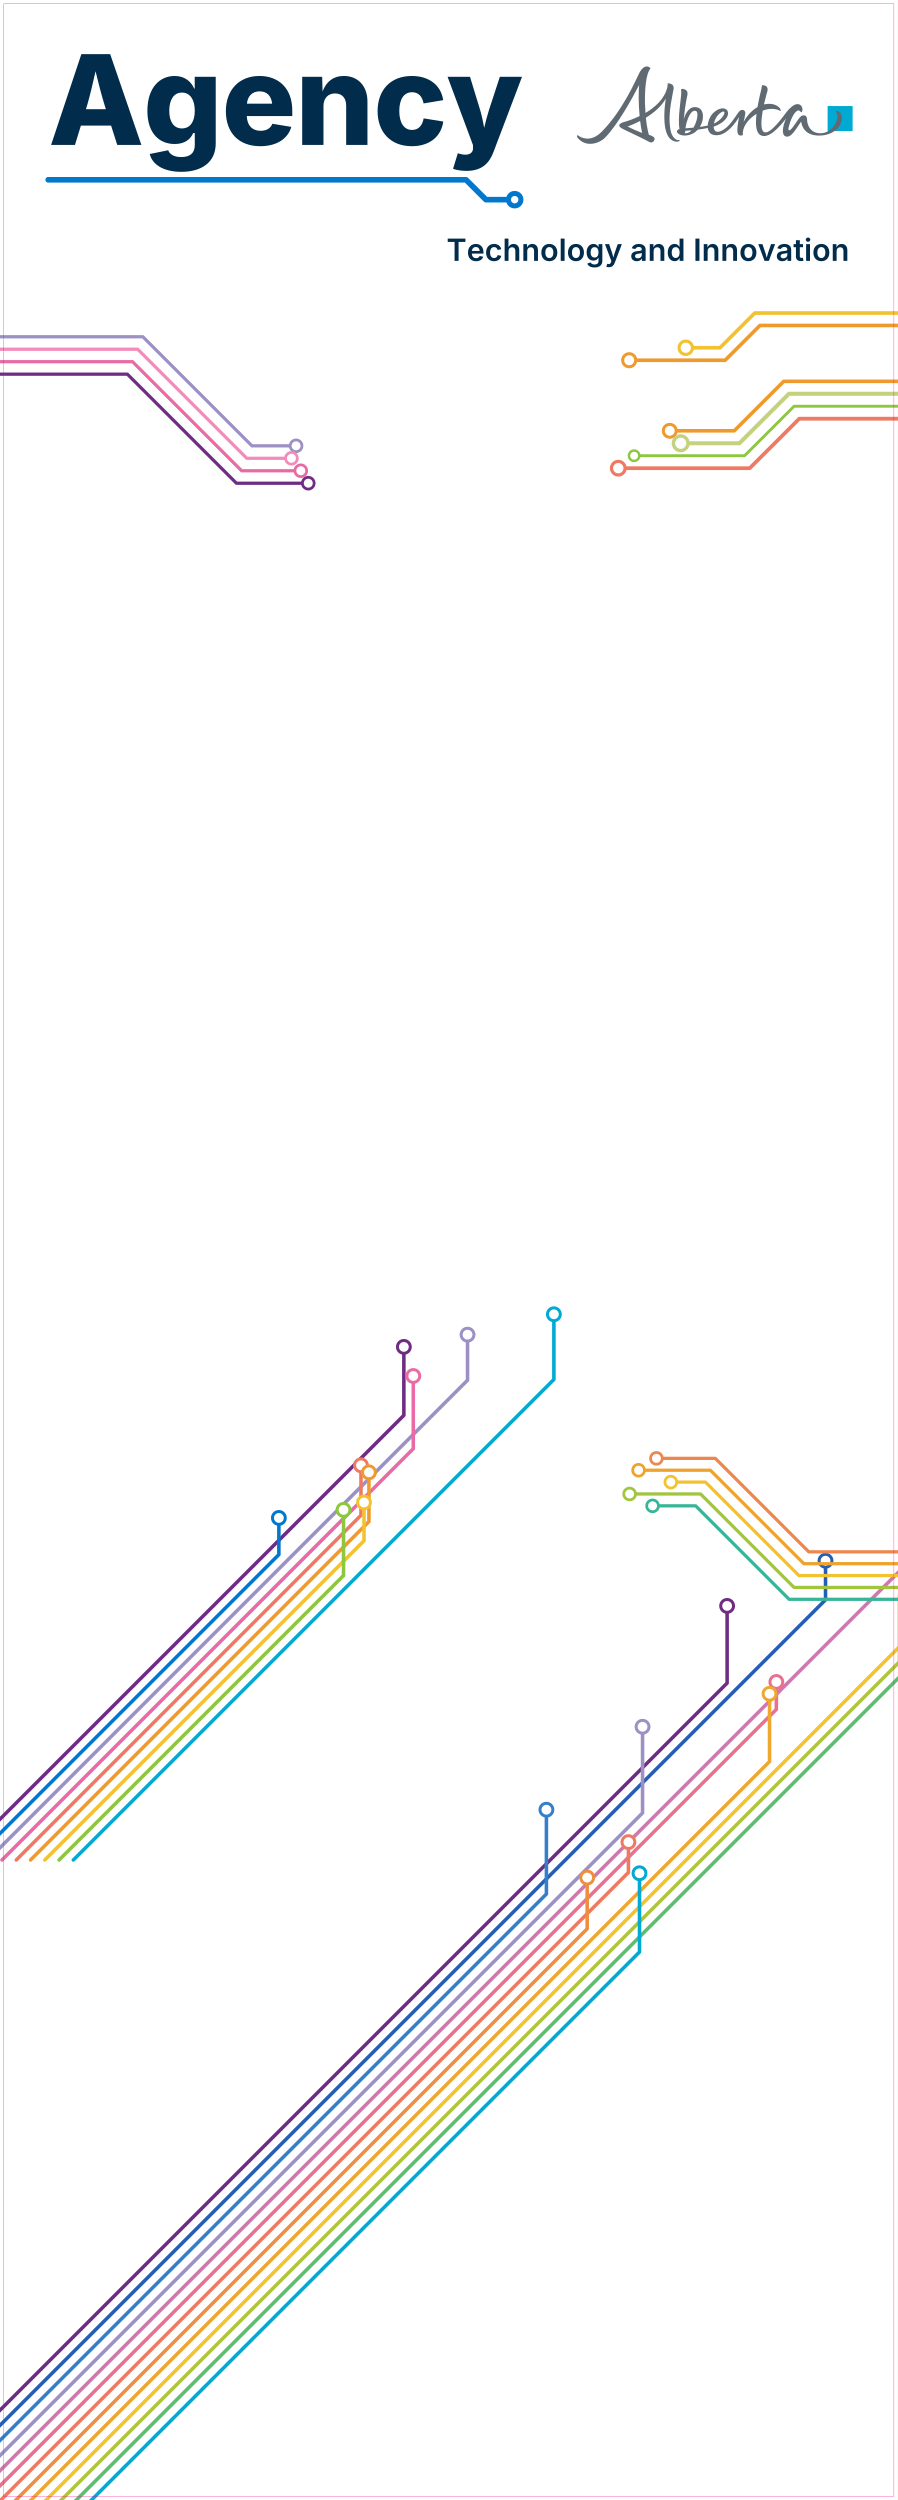
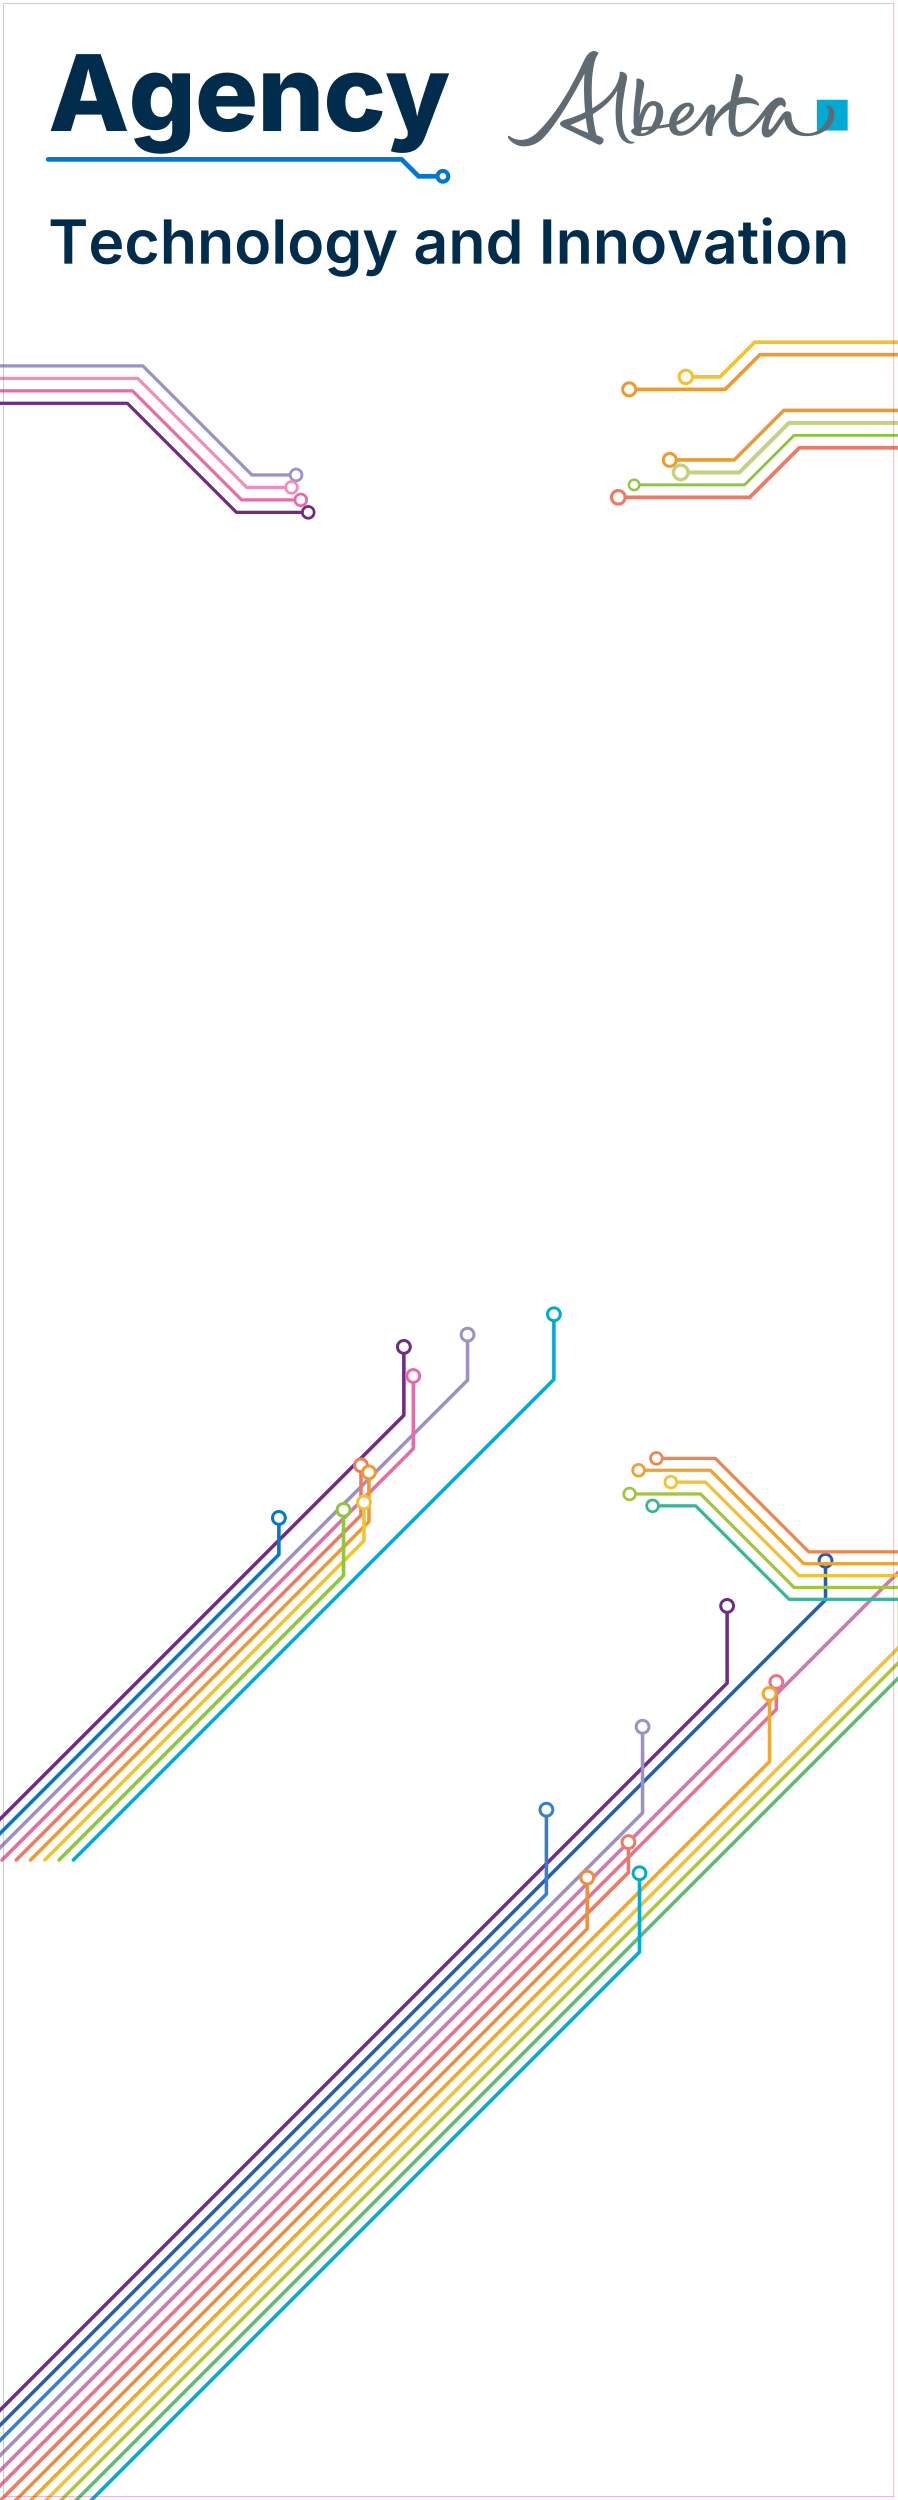
<svg xmlns="http://www.w3.org/2000/svg" width="30.25in" height="84.25in" viewBox="-0.125 -0.125 30.25 84.25">
  <g id="Ground">
    <rect x="-0.125" y="-0.125" width="30.25" height="84.25" fill="#FFFFFF" />
  </g>
  <g id="Art">
    <path d="M-4.026 85 L24.379 56.595 L24.379 53.994" stroke="#6f2c83" stroke-width="0.12" stroke-linecap="round" stroke-linejoin="round" fill="none" />
    <circle cx="24.379" cy="53.994" r="0.216" fill="#FFFFFF" stroke="#6f2c83" stroke-width="0.102" />
    <path d="M-3.517 85 L27.695 53.788 L27.695 52.472" stroke="#265eb4" stroke-width="0.12" stroke-linecap="round" stroke-linejoin="round" fill="none" />
    <circle cx="27.695" cy="52.472" r="0.216" fill="#FFFFFF" stroke="#265eb4" stroke-width="0.102" />
    <path d="M-3.008 85 L18.289 63.703 L18.289 60.862" stroke="#357fca" stroke-width="0.12" stroke-linecap="round" stroke-linejoin="round" fill="none" />
    <circle cx="18.289" cy="60.862" r="0.216" fill="#FFFFFF" stroke="#357fca" stroke-width="0.102" />
    <path d="M-2.499 85 L21.529 60.972 L21.529 58.067" stroke="#9c90c5" stroke-width="0.12" stroke-linecap="round" stroke-linejoin="round" fill="none" />
    <circle cx="21.529" cy="58.067" r="0.216" fill="#FFFFFF" stroke="#9c90c5" stroke-width="0.102" />
    <path d="M-1.989 85 L30.71 52.301 L30.71 50.11" stroke="#cf77b0" stroke-width="0.12" stroke-linecap="round" stroke-linejoin="round" fill="none" />
    <path d="M-1.48 85 L26.038 57.481 L26.038 56.558" stroke="#ea708f" stroke-width="0.12" stroke-linecap="round" stroke-linejoin="round" fill="none" />
    <circle cx="26.038" cy="56.558" r="0.216" fill="#FFFFFF" stroke="#ea708f" stroke-width="0.102" />
    <path d="M-0.971 85 L21.053 62.976 L21.053 61.954" stroke="#ee7a63" stroke-width="0.12" stroke-linecap="round" stroke-linejoin="round" fill="none" />
    <circle cx="21.053" cy="61.954" r="0.216" fill="#FFFFFF" stroke="#ee7a63" stroke-width="0.102" />
    <path d="M-0.462 85 L19.663 64.875 L19.663 63.15" stroke="#ee8f40" stroke-width="0.12" stroke-linecap="round" stroke-linejoin="round" fill="none" />
    <circle cx="19.663" cy="63.15" r="0.216" fill="#FFFFFF" stroke="#ee8f40" stroke-width="0.102" />
    <path d="M0.047 85 L25.808 59.239 L25.808 56.956" stroke="#efa72f" stroke-width="0.12" stroke-linecap="round" stroke-linejoin="round" fill="none" />
    <circle cx="25.808" cy="56.956" r="0.216" fill="#FFFFFF" stroke="#efa72f" stroke-width="0.102" />
    <path d="M0.556 85 L34.843 50.713 L34.843 47.955" stroke="#f2c230" stroke-width="0.12" stroke-linecap="round" stroke-linejoin="round" fill="none" />
    <path d="M1.065 85 L30.187 55.878 L30.187 53.64" stroke="#afc53a" stroke-width="0.12" stroke-linecap="round" stroke-linejoin="round" fill="none" />
    <path d="M1.574 85 L33.687 52.888 L33.687 51.933" stroke="#5ebd70" stroke-width="0.12" stroke-linecap="round" stroke-linejoin="round" fill="none" />
    <path d="M2.083 85 L21.426 65.658 L21.426 63.004" stroke="#00aad2" stroke-width="0.12" stroke-linecap="round" stroke-linejoin="round" fill="none" />
    <circle cx="21.426" cy="63.004" r="0.216" fill="#FFFFFF" stroke="#00aad2" stroke-width="0.102" />
    <path d="M-1.5 62.556 L13.485 47.571 L13.485 45.265" stroke="#6f2c83" stroke-width="0.12" stroke-linecap="round" stroke-linejoin="round" fill="none" />
    <circle cx="13.485" cy="45.265" r="0.216" fill="#FFFFFF" stroke="#6f2c83" stroke-width="0.102" />
    <path d="M-1.019 62.556 L9.273 52.264 L9.273 51.029" stroke="#0177cd" stroke-width="0.12" stroke-linecap="round" stroke-linejoin="round" fill="none" />
    <circle cx="9.273" cy="51.029" r="0.216" fill="#FFFFFF" stroke="#0177cd" stroke-width="0.102" />
    <path d="M-0.538 62.556 L15.631 46.387 L15.631 44.853" stroke="#9c90c5" stroke-width="0.12" stroke-linecap="round" stroke-linejoin="round" fill="none" />
    <circle cx="15.631" cy="44.853" r="0.216" fill="#FFFFFF" stroke="#9c90c5" stroke-width="0.102" />
    <path d="M-0.058 62.556 L13.803 48.696 L13.803 46.246" stroke="#e86ba5" stroke-width="0.12" stroke-linecap="round" stroke-linejoin="round" fill="none" />
    <circle cx="13.803" cy="46.246" r="0.216" fill="#FFFFFF" stroke="#e86ba5" stroke-width="0.102" />
    <path d="M0.423 62.556 L12.04 50.94 L12.04 49.256" stroke="#ee7a63" stroke-width="0.12" stroke-linecap="round" stroke-linejoin="round" fill="none" />
    <circle cx="12.04" cy="49.256" r="0.216" fill="#FFFFFF" stroke="#ee7a63" stroke-width="0.102" />
    <path d="M0.904 62.556 L12.308 51.153 L12.308 49.493" stroke="#ee9a2e" stroke-width="0.12" stroke-linecap="round" stroke-linejoin="round" fill="none" />
    <circle cx="12.308" cy="49.493" r="0.216" fill="#FFFFFF" stroke="#ee9a2e" stroke-width="0.102" />
    <path d="M1.385 62.556 L12.142 51.799 L12.142 50.508" stroke="#f2c230" stroke-width="0.12" stroke-linecap="round" stroke-linejoin="round" fill="none" />
    <circle cx="12.142" cy="50.508" r="0.216" fill="#FFFFFF" stroke="#f2c230" stroke-width="0.102" />
    <path d="M1.866 62.556 L11.452 52.97 L11.452 50.758" stroke="#8dc63f" stroke-width="0.12" stroke-linecap="round" stroke-linejoin="round" fill="none" />
    <circle cx="11.452" cy="50.758" r="0.216" fill="#FFFFFF" stroke="#8dc63f" stroke-width="0.102" />
    <path d="M2.347 62.556 L18.541 46.362 L18.541 44.166" stroke="#00aad2" stroke-width="0.12" stroke-linecap="round" stroke-linejoin="round" fill="none" />
    <circle cx="18.541" cy="44.166" r="0.216" fill="#FFFFFF" stroke="#00aad2" stroke-width="0.102" />
    <path d="M31 52.172 L27.131 52.172 L23.981 49.022 L21.997 49.022" stroke="#ee874e" stroke-width="0.11" stroke-linecap="round" stroke-linejoin="round" fill="none" />
    <circle cx="21.997" cy="49.022" r="0.198" fill="#FFFFFF" stroke="#ee874e" stroke-width="0.094" />
    <path d="M31 52.572 L26.965 52.572 L23.815 49.422 L21.395 49.422" stroke="#efa22e" stroke-width="0.11" stroke-linecap="round" stroke-linejoin="round" fill="none" />
    <circle cx="21.395" cy="49.422" r="0.198" fill="#FFFFFF" stroke="#efa22e" stroke-width="0.094" />
    <path d="M31 52.972 L26.799 52.972 L23.649 49.822 L22.482 49.822" stroke="#f2c230" stroke-width="0.11" stroke-linecap="round" stroke-linejoin="round" fill="none" />
    <circle cx="22.482" cy="49.822" r="0.198" fill="#FFFFFF" stroke="#f2c230" stroke-width="0.094" />
    <path d="M31 53.372 L26.634 53.372 L23.484 50.222 L21.093 50.222" stroke="#a1c53c" stroke-width="0.11" stroke-linecap="round" stroke-linejoin="round" fill="none" />
    <circle cx="21.093" cy="50.222" r="0.198" fill="#FFFFFF" stroke="#a1c53c" stroke-width="0.094" />
    <path d="M31 53.772 L26.468 53.772 L23.318 50.622 L21.867 50.622" stroke="#38b597" stroke-width="0.11" stroke-linecap="round" stroke-linejoin="round" fill="none" />
    <circle cx="21.867" cy="50.622" r="0.198" fill="#FFFFFF" stroke="#38b597" stroke-width="0.094" />
-     <path d="M-1 11.224 L4.689 11.224 L8.364 14.899 L9.853 14.899" stroke="#9C90C5" stroke-width="0.11" stroke-linecap="round" stroke-linejoin="round" fill="none" />
-     <circle cx="9.853" cy="14.899" r="0.198" fill="#FFFFFF" stroke="#9C90C5" stroke-width="0.094" />
-     <path d="M-1 11.644 L4.515 11.644 L8.19 15.319 L9.697 15.319" stroke="#F38CBA" stroke-width="0.11" stroke-linecap="round" stroke-linejoin="round" fill="none" />
-     <circle cx="9.697" cy="15.319" r="0.198" fill="#FFFFFF" stroke="#F38CBA" stroke-width="0.094" />
-     <path d="M-1 12.064 L4.341 12.064 L8.016 15.739 L10.012 15.739" stroke="#E86BA5" stroke-width="0.11" stroke-linecap="round" stroke-linejoin="round" fill="none" />
-     <circle cx="10.012" cy="15.739" r="0.198" fill="#FFFFFF" stroke="#E86BA5" stroke-width="0.094" />
-     <path d="M-1 12.484 L4.167 12.484 L7.842 16.159 L10.264 16.159" stroke="#6F2C83" stroke-width="0.11" stroke-linecap="round" stroke-linejoin="round" fill="none" />
-     <circle cx="10.264" cy="16.159" r="0.198" fill="#FFFFFF" stroke="#6F2C83" stroke-width="0.094" />
-     <path d="M31 10.424 L25.31 10.424 L24.139 11.595 L22.986 11.595" stroke="#F2C230" stroke-width="0.125" stroke-linecap="round" stroke-linejoin="round" fill="none" />
-     <circle cx="22.986" cy="11.595" r="0.225" fill="#FFFFFF" stroke="#F2C230" stroke-width="0.106" />
-     <path d="M31 10.844 L25.484 10.844 L24.313 12.015 L21.079 12.015" stroke="#EE9A2E" stroke-width="0.122" stroke-linecap="round" stroke-linejoin="round" fill="none" />
-     <circle cx="21.079" cy="12.015" r="0.22" fill="#FFFFFF" stroke="#EE9A2E" stroke-width="0.104" />
-     <path d="M31 12.725 L26.288 12.725 L24.619 14.393 L22.446 14.393" stroke="#EE9A2E" stroke-width="0.121" stroke-linecap="round" stroke-linejoin="round" fill="none" />
-     <circle cx="22.446" cy="14.393" r="0.217" fill="#FFFFFF" stroke="#EE9A2E" stroke-width="0.103" />
-     <path d="M31 13.145 L26.462 13.145 L24.793 14.813 L22.815 14.813" stroke="#C4D17F" stroke-width="0.137" stroke-linecap="round" stroke-linejoin="round" fill="none" />
-     <circle cx="22.815" cy="14.813" r="0.246" fill="#FFFFFF" stroke="#C4D17F" stroke-width="0.116" />
-     <path d="M31 13.565 L26.636 13.565 L24.967 15.233 L21.245 15.233" stroke="#8DC63F" stroke-width="0.097" stroke-linecap="round" stroke-linejoin="round" fill="none" />
-     <circle cx="21.245" cy="15.233" r="0.175" fill="#FFFFFF" stroke="#8DC63F" stroke-width="0.083" />
-     <path d="M31 13.985 L26.81 13.985 L25.141 15.653 L20.711 15.653" stroke="#EE7A63" stroke-width="0.127" stroke-linecap="round" stroke-linejoin="round" fill="none" />
-     <circle cx="20.711" cy="15.653" r="0.229" fill="#FFFFFF" stroke="#EE7A63" stroke-width="0.108" />
+     <path d="M-1 12.206 L4.689 12.206 L8.364 15.881 L9.853 15.881" stroke="#9C90C5" stroke-width="0.11" stroke-linecap="round" stroke-linejoin="round" fill="none" />
+     <circle cx="9.853" cy="15.881" r="0.198" fill="#FFFFFF" stroke="#9C90C5" stroke-width="0.094" />
+     <path d="M-1 12.626 L4.515 12.626 L8.19 16.301 L9.697 16.301" stroke="#F38CBA" stroke-width="0.11" stroke-linecap="round" stroke-linejoin="round" fill="none" />
+     <circle cx="9.697" cy="16.301" r="0.198" fill="#FFFFFF" stroke="#F38CBA" stroke-width="0.094" />
+     <path d="M-1 13.046 L4.341 13.046 L8.016 16.721 L10.012 16.721" stroke="#E86BA5" stroke-width="0.11" stroke-linecap="round" stroke-linejoin="round" fill="none" />
+     <circle cx="10.012" cy="16.721" r="0.198" fill="#FFFFFF" stroke="#E86BA5" stroke-width="0.094" />
+     <path d="M-1 13.466 L4.167 13.466 L7.842 17.141 L10.264 17.141" stroke="#6F2C83" stroke-width="0.11" stroke-linecap="round" stroke-linejoin="round" fill="none" />
+     <circle cx="10.264" cy="17.141" r="0.198" fill="#FFFFFF" stroke="#6F2C83" stroke-width="0.094" />
+     <path d="M31 11.406 L25.31 11.406 L24.139 12.576 L22.986 12.576" stroke="#F2C230" stroke-width="0.125" stroke-linecap="round" stroke-linejoin="round" fill="none" />
+     <circle cx="22.986" cy="12.576" r="0.225" fill="#FFFFFF" stroke="#F2C230" stroke-width="0.106" />
+     <path d="M31 11.826 L25.484 11.826 L24.313 12.996 L21.079 12.996" stroke="#EE9A2E" stroke-width="0.122" stroke-linecap="round" stroke-linejoin="round" fill="none" />
+     <circle cx="21.079" cy="12.996" r="0.22" fill="#FFFFFF" stroke="#EE9A2E" stroke-width="0.104" />
+     <path d="M31 13.706 L26.288 13.706 L24.619 15.375 L22.446 15.375" stroke="#EE9A2E" stroke-width="0.121" stroke-linecap="round" stroke-linejoin="round" fill="none" />
+     <circle cx="22.446" cy="15.375" r="0.217" fill="#FFFFFF" stroke="#EE9A2E" stroke-width="0.103" />
+     <path d="M31 14.126 L26.462 14.126 L24.793 15.795 L22.815 15.795" stroke="#C4D17F" stroke-width="0.137" stroke-linecap="round" stroke-linejoin="round" fill="none" />
+     <circle cx="22.815" cy="15.795" r="0.246" fill="#FFFFFF" stroke="#C4D17F" stroke-width="0.116" />
+     <path d="M31 14.546 L26.636 14.546 L24.967 16.215 L21.245 16.215" stroke="#8DC63F" stroke-width="0.097" stroke-linecap="round" stroke-linejoin="round" fill="none" />
+     <circle cx="21.245" cy="16.215" r="0.175" fill="#FFFFFF" stroke="#8DC63F" stroke-width="0.083" />
+     <path d="M31 14.966 L26.81 14.966 L25.141 16.635 L20.711 16.635" stroke="#EE7A63" stroke-width="0.127" stroke-linecap="round" stroke-linejoin="round" fill="none" />
+     <circle cx="20.711" cy="16.635" r="0.229" fill="#FFFFFF" stroke="#EE7A63" stroke-width="0.108" />
  </g>
  <g id="Brand">
-     <path fill="#022C4C" transform="translate(1.5 4.759)" d="M0.097 0H0.901L1.101 -0.651H2.119L2.326 0H3.139L2.088 -3.059H1.117ZM1.271 -1.205 1.312 -1.337C1.413 -1.684 1.503 -2.07 1.595 -2.482C1.694 -2.072 1.794 -1.686 1.901 -1.337L1.942 -1.205ZM4.487 0.907C5.173 0.907 5.645 0.583 5.645 -0.051V-2.296H4.937V-1.901H4.917C4.83 -2.109 4.623 -2.324 4.26 -2.324C3.777 -2.324 3.342 -1.951 3.342 -1.148C3.342 -0.374 3.759 -0.031 4.261 -0.031C4.602 -0.031 4.8 -0.193 4.884 -0.4H4.939V0.006C4.939 0.279 4.775 0.409 4.483 0.409C4.227 0.409 4.085 0.304 4.044 0.179L3.422 0.306C3.506 0.665 3.888 0.907 4.487 0.907ZM4.506 -0.556C4.231 -0.556 4.079 -0.78 4.079 -1.15C4.079 -1.519 4.231 -1.764 4.506 -1.764C4.781 -1.764 4.939 -1.526 4.939 -1.15C4.939 -0.778 4.781 -0.556 4.506 -0.556ZM7.145 0.043C7.702 0.043 8.078 -0.209 8.193 -0.608L7.554 -0.713C7.496 -0.558 7.351 -0.476 7.158 -0.476C6.887 -0.476 6.704 -0.641 6.692 -0.973H8.225V-1.154C8.225 -1.912 7.763 -2.324 7.119 -2.324C6.429 -2.324 5.987 -1.848 5.987 -1.139C5.987 -0.405 6.425 0.043 7.145 0.043ZM6.696 -1.39C6.722 -1.643 6.872 -1.805 7.125 -1.805C7.375 -1.805 7.517 -1.651 7.546 -1.39ZM9.276 -1.31C9.276 -1.577 9.434 -1.735 9.668 -1.735C9.902 -1.735 10.041 -1.581 10.041 -1.322V0H10.758V-1.462C10.758 -1.981 10.444 -2.324 9.963 -2.324C9.592 -2.324 9.366 -2.119 9.245 -1.801L9.232 -2.296H8.559V0H9.276ZM12.254 0.043C12.845 0.043 13.242 -0.275 13.313 -0.788L12.652 -0.895C12.609 -0.647 12.473 -0.505 12.262 -0.505C11.987 -0.505 11.831 -0.749 11.831 -1.144C11.831 -1.54 11.987 -1.776 12.262 -1.776C12.473 -1.776 12.605 -1.639 12.65 -1.398L13.311 -1.509C13.239 -2.008 12.839 -2.324 12.254 -2.324C11.535 -2.324 11.1 -1.848 11.1 -1.139C11.1 -0.433 11.535 0.043 12.254 0.043ZM13.643 0.805C13.75 0.846 13.922 0.875 14.099 0.875C14.614 0.875 14.865 0.614 15.004 0.242L15.967 -2.296H15.22L14.852 -1.172C14.791 -0.977 14.739 -0.782 14.692 -0.575C14.653 -0.782 14.616 -0.975 14.557 -1.172L14.214 -2.296H13.458L14.314 0.004L14.316 0.101C14.327 0.287 14.152 0.376 13.893 0.306L13.803 0.281Z" />
-     <g transform="translate(1.5 5.684)">
+     <path fill="#022C4C" transform="translate(1.5 4.289)" d="M0.082 0H0.763L0.931 -0.551H1.793L1.969 0H2.657L1.767 -2.589H0.945ZM1.076 -1.02 1.11 -1.131C1.196 -1.425 1.272 -1.752 1.35 -2.101C1.434 -1.753 1.519 -1.427 1.609 -1.131L1.644 -1.02ZM3.798 0.768C4.378 0.768 4.778 0.493 4.778 -0.043V-1.943H4.178V-1.609H4.161C4.088 -1.785 3.912 -1.967 3.605 -1.967C3.196 -1.967 2.828 -1.651 2.828 -0.971C2.828 -0.316 3.181 -0.026 3.607 -0.026C3.895 -0.026 4.062 -0.163 4.133 -0.339H4.18V0.005C4.18 0.236 4.041 0.346 3.794 0.346C3.577 0.346 3.457 0.257 3.422 0.151L2.896 0.259C2.967 0.563 3.29 0.768 3.798 0.768ZM3.813 -0.471C3.58 -0.471 3.452 -0.66 3.452 -0.973C3.452 -1.286 3.58 -1.493 3.813 -1.493C4.046 -1.493 4.18 -1.291 4.18 -0.973C4.18 -0.659 4.046 -0.471 3.813 -0.471ZM6.047 0.036C6.518 0.036 6.836 -0.177 6.933 -0.514L6.393 -0.603C6.344 -0.473 6.221 -0.403 6.058 -0.403C5.828 -0.403 5.674 -0.542 5.663 -0.824H6.961V-0.977C6.961 -1.618 6.57 -1.967 6.025 -1.967C5.441 -1.967 5.067 -1.564 5.067 -0.964C5.067 -0.342 5.437 0.036 6.047 0.036ZM5.667 -1.176C5.689 -1.39 5.816 -1.527 6.03 -1.527C6.242 -1.527 6.362 -1.397 6.386 -1.176ZM7.85 -1.109C7.85 -1.335 7.984 -1.468 8.182 -1.468C8.38 -1.468 8.498 -1.338 8.498 -1.119V0H9.105V-1.237C9.105 -1.677 8.839 -1.967 8.432 -1.967C8.118 -1.967 7.927 -1.793 7.824 -1.524L7.814 -1.943H7.244V0H7.85ZM10.371 0.036C10.871 0.036 11.207 -0.233 11.267 -0.667L10.708 -0.758C10.671 -0.547 10.557 -0.427 10.378 -0.427C10.145 -0.427 10.013 -0.634 10.013 -0.968C10.013 -1.303 10.145 -1.503 10.378 -1.503C10.557 -1.503 10.668 -1.387 10.706 -1.183L11.266 -1.277C11.205 -1.7 10.866 -1.967 10.371 -1.967C9.762 -1.967 9.394 -1.564 9.394 -0.964C9.394 -0.367 9.762 0.036 10.371 0.036ZM11.546 0.681C11.637 0.716 11.783 0.74 11.932 0.74C12.368 0.74 12.58 0.52 12.698 0.205L13.513 -1.943H12.881L12.57 -0.992C12.518 -0.827 12.474 -0.662 12.434 -0.487C12.401 -0.662 12.37 -0.825 12.319 -0.992L12.029 -1.943H11.39L12.114 0.004L12.116 0.085C12.125 0.243 11.977 0.318 11.758 0.259L11.682 0.238Z" />
+     <g transform="translate(1.5 5.036)">
      <g class="agency-underline" fill="none" stroke="#0177CD" stroke-linecap="round" stroke-linejoin="round">
-         <path d="M0 0.25 H14.08 L14.75 0.92 H15.42" stroke-width="0.19" />
-         <circle cx="15.72" cy="0.92" r="0.21" stroke-width="0.17" fill="none" />
+         <path d="M0 0.21 H11.91 L12.48 0.78 H13.05" stroke-width="0.16" />
+         <circle cx="13.3" cy="0.78" r="0.18" stroke-width="0.14" fill="none" />
      </g>
    </g>
-     <g transform="translate(19.32 2.115) scale(0.043)">
+     <g transform="translate(16.993 1.593) scale(0.053)">
      <rect class="logo" fill="#00aad2" x="196.411" y="31.014" width="19.59" height="19.592" />
      <path class="logo" fill="#5f6a72" d="M91.271,47.934c-1.972,0.198-4.068,0.382-6.278,0.548c0.833-6.288,4.105-15.027,8.177-13.62C95.521,35.676,94.284,43.033,91.271,47.934 M86.106,52.264c-0.714,0.111-1.304,0.101-1.773,0.014c0.28-0.241,0.455-0.594,0.455-1.014c0-0.266,0.009-0.544,0.024-0.832c1.104-0.052,2.831-0.177,4.888-0.376C88.623,51.241,87.409,52.067,86.106,52.264 M111.223,37.314c2.598-2.413,3.89-2.237,4.231-1.589c0.736,1.403-2.325,6.345-8.184,9.047C107.774,42.114,109.176,39.216,111.223,37.314 M207.625,39.712c-0.251-4.887-4.579-5.683-5.176-4.293c-0.208,0.487,1.626,0.313,1.633,3.764c0.005,5.71-5.787,13.165-13.167,13.165c-8.04,0-10.114-6.254-10.502-9.348c-0.256-2.058,0.187-5.029-3.368-4.636c-2.486,0.28-4.733,5.12-7.885,9.196c-2.704,3.499-3.918,3.166-3.286,0.163c0.783-3.763,3.925-12.594,7.517-13.237c1.661-0.297,2.257,2.625,3.02,0.796c0.768-1.832,0.063-5.783-3.655-5.783c-2.605,0-5.73,2.762-8.292,5.905c-2.233,2.744-13.522,19.357-18.257,15.77c-2.215-1.676-2.035-8.506-0.643-16.553c5.618-2.167,10.292-1.456,12.936-0.188c1.305,0.626,1.485,0.532,0.929-0.903c-0.825-2.108-5.345-5.405-12.405-3.888c-0.17,0.033-0.336,0.079-0.505,0.119c0.569-2.613,1.231-5.268,1.954-7.849c0.661-2.364,2.6-6.454-2.462-7.242c-1.613-0.252-0.927,0.53-1.459,2.71c-0.978,4.015-2.214,9.227-3.109,14.458c-4.161,2.396-8.035,6.399-10.874,11.667c0.492-2.429,1.254-5.116,1.308-6.93c0.054-1.911-1.255-2.332-1.763-2.482c-1.111-0.314-2.453,0.236-3.776,2.106c-3.104,4.37-7.035,11.284-13.001,14.184c-4.28,2.081-6.157-0.015-6.262-3.238c0.845-0.259,1.601-0.525,2.24-0.813c7.756-3.437,10.419-8.621,8.448-11.774c-1.87-3-7.217-2.086-11.439,2.361c-2.081,2.193-3.684,5.956-3.871,9.387c-1.79,0.387-3.848,0.731-6.146,1.041c3.644-5.911,3.329-13.9-2.001-15.247c-6.182-1.561-9.309,4.44-10.633,9.436c0.408-4.996,1.206-11.077,2.335-16.725c0.472-2.361,2.087-6.455-3.041-7.24c-1.629-0.252-1.377,0.505-1.241,2.71c0.18,2.958-3.096,20.875-1.384,28.744c-2.206,0.714-3.101,2.375-0.264,4.127c1.955,1.203,6.258,1.603,10.605-0.537c1.559-0.771,2.909-1.854,4.034-3.125c2.59-0.326,5.314-0.744,7.796-1.241c0.425,3.45,2.677,6.095,7.905,5.606c7.433-0.691,14.035-9.826,16.528-14.226c-0.45,4.716-3.519,15.019,1.716,14.49c2.051-0.208,1.158-0.536,1.285-2.306c0.454-6.208,5.62-11.47,10.73-14.694c-0.887,7.602-0.579,14.391,2.868,16.546c6.341,3.963,15.326-6.477,20.27-12.862c-2.516,5.671-3.945,12.936-0.164,14.047c4.435,1.293,7.932-6.063,12.022-11.693c0.475,4.042,3.168,11.003,14.033,11.003C200.729,54.163,208.007,47.148,207.625,39.712 M51.101,52.114c-2.665-0.965-6.464-2.513-11.424-5.046c2.717-0.991,6.169-2.443,9.806-4.345C49.973,46.873,50.505,49.892,51.101,52.114M80.545,57.718c-0.125-0.258-0.849,0.105-1.587-0.003c-2.101-0.31-4.863-3.18-5.699-7.896c-1.504-8.489-0.612-16.865,1.88-29.348c0.47-2.361,2.084-6.451-3.041-7.243c-1.63-0.251-0.786,0.554-1.243,2.71c-1.971,9.297-9.574,15.999-17.207,20.493c-0.799-10.645-0.474-22.465,1.53-29.714c1.691-6.115,3.703-4.992,1.209-6.277c-2.624-1.352-5.445,0.435-7.726,4.989c-2.28,4.552-12.795,29.289-29.584,45.984c-8.592,8.545-16.363,4.146-17.919,2.831c-1.266-1.069-1.734,0.582-0.163,2.271c6.949,7.494,17.1,3.194,20.795-0.5c10.215-10.21,22.092-32.19,26.897-41.517c-0.443,5.251-0.593,14.058,0.385,24.379c-5.199,2.533-9.86,4.021-12.059,4.601c-2.381,0.624-3.854,1.593-3.898,2.697c-0.047,1.208,1.552,2.227,3.863,3.325c4.116,1.954,16.167,7.647,19.136,9.374c2.543,1.476,3.784,0.325,4.537-1.268c0.983-2.076-1.716-3.276-4.328-4.057c-1.006-3.495-1.81-8.196-2.345-13.377c6.126-3.772,12.158-8.793,15.635-15.068c-0.876,5.245-3.124,23.08,2.507,30.621c1.241,1.662,3.981,3.479,6.656,3.209C80.036,58.805,80.671,57.977,80.545,57.718" />
    </g>
-     <path fill="#022C4C" transform="translate(14.921 8.666)" d="M0.042 -0.637H0.273V0H0.408V-0.637H0.639V-0.75H0.042ZM0.999 0.012C1.124 0.012 1.212 -0.048 1.239 -0.139L1.119 -0.164C1.101 -0.116 1.058 -0.091 1 -0.091C0.916 -0.091 0.859 -0.144 0.856 -0.245H1.247V-0.286C1.247 -0.483 1.128 -0.57 0.99 -0.57C0.829 -0.57 0.725 -0.451 0.725 -0.278C0.725 -0.102 0.829 0.012 0.999 0.012ZM0.856 -0.334C0.862 -0.409 0.911 -0.467 0.991 -0.467C1.069 -0.467 1.113 -0.414 1.12 -0.334ZM1.604 0.012C1.73 0.012 1.824 -0.057 1.848 -0.169L1.726 -0.195C1.712 -0.134 1.669 -0.095 1.605 -0.095C1.514 -0.095 1.468 -0.175 1.468 -0.279C1.468 -0.384 1.514 -0.464 1.605 -0.464C1.668 -0.464 1.71 -0.426 1.724 -0.367L1.846 -0.393C1.822 -0.503 1.729 -0.57 1.604 -0.57C1.44 -0.57 1.335 -0.454 1.335 -0.278C1.335 -0.105 1.44 0.012 1.604 0.012ZM2.091 -0.33C2.091 -0.411 2.141 -0.459 2.211 -0.459C2.28 -0.459 2.321 -0.413 2.321 -0.338V0H2.453V-0.358C2.453 -0.493 2.376 -0.57 2.26 -0.57C2.18 -0.57 2.123 -0.533 2.089 -0.459V-0.75H1.96V0H2.091ZM2.722 -0.33C2.722 -0.411 2.773 -0.459 2.843 -0.459C2.911 -0.459 2.952 -0.413 2.952 -0.338V0H3.083V-0.358C3.083 -0.493 3.007 -0.57 2.891 -0.57C2.808 -0.57 2.75 -0.53 2.717 -0.451L2.715 -0.563H2.591V0H2.722ZM3.466 0.012C3.63 0.012 3.736 -0.105 3.736 -0.278C3.736 -0.454 3.63 -0.57 3.466 -0.57C3.302 -0.57 3.197 -0.454 3.197 -0.278C3.197 -0.105 3.302 0.012 3.466 0.012ZM3.466 -0.095C3.375 -0.095 3.331 -0.176 3.331 -0.279C3.331 -0.383 3.375 -0.464 3.466 -0.464C3.558 -0.464 3.603 -0.383 3.603 -0.279C3.603 -0.176 3.558 -0.095 3.466 -0.095ZM3.981 -0.75H3.85V0H3.981ZM4.364 0.012C4.528 0.012 4.633 -0.105 4.633 -0.278C4.633 -0.454 4.528 -0.57 4.364 -0.57C4.2 -0.57 4.095 -0.454 4.095 -0.278C4.095 -0.105 4.2 0.012 4.364 0.012ZM4.364 -0.095C4.273 -0.095 4.228 -0.176 4.228 -0.279C4.228 -0.383 4.273 -0.464 4.364 -0.464C4.455 -0.464 4.5 -0.383 4.5 -0.279C4.5 -0.176 4.455 -0.095 4.364 -0.095ZM4.99 0.223C5.142 0.223 5.253 0.152 5.253 0.002V-0.563H5.125V-0.47H5.118C5.098 -0.509 5.055 -0.57 4.955 -0.57C4.825 -0.57 4.723 -0.468 4.723 -0.283C4.723 -0.1 4.825 -0.009 4.954 -0.009C5.051 -0.009 5.093 -0.06 5.113 -0.101H5.124V0.005C5.124 0.086 5.071 0.123 4.989 0.123C4.907 0.123 4.873 0.084 4.855 0.052L4.744 0.092C4.773 0.167 4.855 0.223 4.99 0.223ZM4.991 -0.112C4.904 -0.112 4.857 -0.18 4.857 -0.284C4.857 -0.386 4.902 -0.462 4.991 -0.462C5.078 -0.462 5.124 -0.391 5.124 -0.284C5.124 -0.176 5.077 -0.112 4.991 -0.112ZM5.387 0.201C5.404 0.208 5.437 0.214 5.474 0.214C5.576 0.214 5.634 0.163 5.668 0.072L5.91 -0.563H5.771L5.665 -0.257C5.649 -0.208 5.636 -0.16 5.623 -0.11C5.612 -0.16 5.601 -0.208 5.585 -0.257L5.482 -0.563H5.342L5.555 0.002L5.547 0.038C5.533 0.102 5.492 0.118 5.433 0.103L5.417 0.099ZM6.416 0.012C6.503 0.012 6.557 -0.029 6.581 -0.077H6.586V0H6.712V-0.376C6.712 -0.526 6.588 -0.57 6.482 -0.57C6.369 -0.57 6.277 -0.522 6.244 -0.423L6.365 -0.398C6.378 -0.435 6.417 -0.469 6.483 -0.469C6.546 -0.469 6.581 -0.437 6.581 -0.382V-0.38C6.581 -0.341 6.539 -0.339 6.442 -0.329C6.333 -0.317 6.227 -0.285 6.227 -0.158C6.227 -0.047 6.308 0.012 6.416 0.012ZM6.449 -0.086C6.394 -0.086 6.354 -0.111 6.354 -0.16C6.354 -0.211 6.399 -0.233 6.457 -0.241C6.491 -0.245 6.564 -0.254 6.582 -0.268V-0.202C6.582 -0.139 6.53 -0.086 6.449 -0.086ZM6.981 -0.33C6.981 -0.411 7.032 -0.459 7.102 -0.459C7.17 -0.459 7.212 -0.413 7.212 -0.338V0H7.342V-0.358C7.342 -0.493 7.266 -0.57 7.15 -0.57C7.067 -0.57 7.009 -0.53 6.976 -0.451L6.974 -0.563H6.851V0H6.981ZM7.689 0.01C7.786 0.01 7.829 -0.048 7.85 -0.089H7.858V0H7.986V-0.75H7.855V-0.47H7.85C7.83 -0.509 7.788 -0.57 7.688 -0.57C7.558 -0.57 7.457 -0.468 7.457 -0.28C7.457 -0.096 7.555 0.01 7.689 0.01ZM7.724 -0.098C7.637 -0.098 7.59 -0.175 7.59 -0.281C7.59 -0.386 7.636 -0.462 7.724 -0.462C7.811 -0.462 7.858 -0.391 7.858 -0.281C7.858 -0.171 7.809 -0.098 7.724 -0.098ZM8.525 -0.75H8.39V0H8.525ZM8.801 -0.33C8.801 -0.411 8.851 -0.459 8.921 -0.459C8.989 -0.459 9.031 -0.413 9.031 -0.338V0H9.162V-0.358C9.162 -0.493 9.085 -0.57 8.969 -0.57C8.887 -0.57 8.828 -0.53 8.795 -0.451L8.794 -0.563H8.67V0H8.801ZM9.431 -0.33C9.431 -0.411 9.482 -0.459 9.552 -0.459C9.62 -0.459 9.661 -0.413 9.661 -0.338V0H9.792V-0.358C9.792 -0.493 9.716 -0.57 9.6 -0.57C9.518 -0.57 9.459 -0.53 9.426 -0.451L9.424 -0.563H9.3V0H9.431ZM10.175 0.012C10.339 0.012 10.445 -0.105 10.445 -0.278C10.445 -0.454 10.339 -0.57 10.175 -0.57C10.011 -0.57 9.907 -0.454 9.907 -0.278C9.907 -0.105 10.011 0.012 10.175 0.012ZM10.175 -0.095C10.084 -0.095 10.04 -0.176 10.04 -0.279C10.04 -0.383 10.084 -0.464 10.175 -0.464C10.267 -0.464 10.312 -0.383 10.312 -0.279C10.312 -0.176 10.267 -0.095 10.175 -0.095ZM10.719 0H10.865L11.075 -0.563H10.937L10.834 -0.257C10.818 -0.207 10.806 -0.157 10.793 -0.106C10.781 -0.157 10.768 -0.207 10.752 -0.257L10.649 -0.563H10.509ZM11.321 0.012C11.409 0.012 11.462 -0.029 11.487 -0.077H11.492V0H11.617V-0.376C11.617 -0.526 11.493 -0.57 11.387 -0.57C11.275 -0.57 11.182 -0.522 11.149 -0.423L11.27 -0.398C11.284 -0.435 11.323 -0.469 11.388 -0.469C11.452 -0.469 11.486 -0.437 11.486 -0.382V-0.38C11.486 -0.341 11.445 -0.339 11.347 -0.329C11.239 -0.317 11.133 -0.285 11.133 -0.158C11.133 -0.047 11.214 0.012 11.321 0.012ZM11.355 -0.086C11.299 -0.086 11.26 -0.111 11.26 -0.16C11.26 -0.211 11.304 -0.233 11.363 -0.241C11.397 -0.245 11.47 -0.254 11.487 -0.268V-0.202C11.487 -0.139 11.435 -0.086 11.355 -0.086ZM12.016 -0.563H11.908V-0.697H11.777V-0.563H11.697V-0.46H11.777V-0.147C11.777 -0.048 11.836 0.008 11.944 0.008C11.972 0.008 12.003 0.004 12.032 -0.004L12.011 -0.106C11.999 -0.103 11.976 -0.099 11.963 -0.099C11.924 -0.099 11.908 -0.118 11.908 -0.159V-0.46H12.016ZM12.12 0H12.251V-0.563H12.12ZM12.185 -0.642C12.227 -0.642 12.262 -0.674 12.262 -0.714C12.262 -0.754 12.227 -0.786 12.185 -0.786C12.144 -0.786 12.109 -0.754 12.109 -0.714C12.109 -0.674 12.144 -0.642 12.185 -0.642ZM12.634 0.012C12.798 0.012 12.903 -0.105 12.903 -0.278C12.903 -0.454 12.798 -0.57 12.634 -0.57C12.47 -0.57 12.365 -0.454 12.365 -0.278C12.365 -0.105 12.47 0.012 12.634 0.012ZM12.634 -0.095C12.543 -0.095 12.498 -0.176 12.498 -0.279C12.498 -0.383 12.543 -0.464 12.634 -0.464C12.726 -0.464 12.77 -0.383 12.77 -0.279C12.77 -0.176 12.726 -0.095 12.634 -0.095ZM13.148 -0.33C13.148 -0.411 13.199 -0.459 13.269 -0.459C13.337 -0.459 13.378 -0.413 13.378 -0.338V0H13.509V-0.358C13.509 -0.493 13.433 -0.57 13.317 -0.57C13.234 -0.57 13.176 -0.53 13.143 -0.451L13.141 -0.563H13.018V0H13.148Z" />
+     <path fill="#022C4C" transform="translate(1.5 8.76)" d="M0.083 -1.266H0.543V0H0.811V-1.266H1.27V-1.491H0.083ZM1.986 0.023C2.235 0.023 2.409 -0.096 2.463 -0.277L2.224 -0.326C2.189 -0.231 2.103 -0.181 1.989 -0.181C1.822 -0.181 1.709 -0.287 1.702 -0.486H2.48V-0.569C2.48 -0.961 2.242 -1.133 1.969 -1.133C1.649 -1.133 1.442 -0.897 1.442 -0.552C1.442 -0.202 1.649 0.023 1.986 0.023ZM1.703 -0.664C1.715 -0.813 1.811 -0.929 1.97 -0.929C2.125 -0.929 2.212 -0.824 2.227 -0.664ZM3.189 0.023C3.44 0.023 3.626 -0.113 3.674 -0.336L3.431 -0.387C3.404 -0.266 3.319 -0.188 3.191 -0.188C3.01 -0.188 2.92 -0.347 2.92 -0.554C2.92 -0.764 3.01 -0.922 3.191 -0.922C3.317 -0.922 3.4 -0.847 3.428 -0.731L3.671 -0.782C3.623 -1 3.438 -1.133 3.189 -1.133C2.863 -1.133 2.655 -0.902 2.655 -0.553C2.655 -0.209 2.863 0.023 3.189 0.023ZM4.158 -0.656C4.158 -0.818 4.258 -0.912 4.397 -0.912C4.533 -0.912 4.615 -0.822 4.615 -0.672V0H4.877V-0.712C4.877 -0.981 4.723 -1.133 4.493 -1.133C4.334 -1.133 4.221 -1.059 4.154 -0.912V-1.491H3.898V0H4.158ZM5.413 -0.656C5.413 -0.818 5.513 -0.912 5.652 -0.912C5.788 -0.912 5.87 -0.822 5.87 -0.672V0H6.131V-0.712C6.131 -0.981 5.979 -1.133 5.748 -1.133C5.584 -1.133 5.468 -1.053 5.402 -0.896L5.399 -1.119H5.153V0H5.413ZM6.892 0.023C7.219 0.023 7.428 -0.209 7.428 -0.553C7.428 -0.902 7.219 -1.133 6.892 -1.133C6.566 -1.133 6.358 -0.902 6.358 -0.553C6.358 -0.209 6.566 0.023 6.892 0.023ZM6.892 -0.188C6.711 -0.188 6.623 -0.35 6.623 -0.554C6.623 -0.761 6.711 -0.922 6.892 -0.922C7.074 -0.922 7.164 -0.761 7.164 -0.554C7.164 -0.35 7.074 -0.188 6.892 -0.188ZM7.915 -1.491H7.655V0H7.915ZM8.677 0.023C9.003 0.023 9.213 -0.209 9.213 -0.553C9.213 -0.902 9.003 -1.133 8.677 -1.133C8.351 -1.133 8.143 -0.902 8.143 -0.553C8.143 -0.209 8.351 0.023 8.677 0.023ZM8.677 -0.188C8.496 -0.188 8.408 -0.35 8.408 -0.554C8.408 -0.761 8.496 -0.922 8.677 -0.922C8.859 -0.922 8.948 -0.761 8.948 -0.554C8.948 -0.35 8.859 -0.188 8.677 -0.188ZM9.922 0.442C10.223 0.442 10.446 0.302 10.446 0.003V-1.119H10.19V-0.934H10.176C10.136 -1.013 10.051 -1.133 9.853 -1.133C9.595 -1.133 9.391 -0.93 9.391 -0.562C9.391 -0.198 9.594 -0.017 9.851 -0.017C10.044 -0.017 10.126 -0.119 10.166 -0.2H10.188V0.011C10.188 0.171 10.082 0.244 9.921 0.244C9.758 0.244 9.689 0.167 9.654 0.104L9.434 0.183C9.49 0.331 9.653 0.442 9.922 0.442ZM9.924 -0.222C9.75 -0.222 9.657 -0.358 9.657 -0.565C9.657 -0.768 9.748 -0.919 9.924 -0.919C10.096 -0.919 10.189 -0.777 10.189 -0.565C10.189 -0.35 10.094 -0.222 9.924 -0.222ZM10.711 0.399C10.746 0.413 10.811 0.426 10.885 0.426C11.087 0.426 11.202 0.323 11.27 0.144L11.751 -1.119H11.476L11.264 -0.51C11.231 -0.414 11.206 -0.317 11.181 -0.219C11.159 -0.317 11.137 -0.413 11.105 -0.51L10.901 -1.119H10.623L11.045 0.004L11.029 0.075C11.002 0.203 10.92 0.235 10.803 0.204L10.772 0.196ZM12.757 0.023C12.931 0.023 13.037 -0.058 13.086 -0.154H13.096V0H13.345V-0.748C13.345 -1.046 13.099 -1.133 12.889 -1.133C12.665 -1.133 12.48 -1.038 12.415 -0.841L12.656 -0.792C12.683 -0.866 12.76 -0.933 12.89 -0.933C13.017 -0.933 13.085 -0.869 13.085 -0.76V-0.755C13.085 -0.678 13.003 -0.675 12.809 -0.654C12.593 -0.631 12.383 -0.567 12.383 -0.314C12.383 -0.094 12.544 0.023 12.757 0.023ZM12.824 -0.17C12.714 -0.17 12.635 -0.22 12.635 -0.317C12.635 -0.419 12.723 -0.462 12.84 -0.478C12.907 -0.487 13.052 -0.505 13.087 -0.533V-0.401C13.087 -0.277 12.984 -0.17 12.824 -0.17ZM13.882 -0.656C13.882 -0.818 13.982 -0.912 14.121 -0.912C14.257 -0.912 14.339 -0.822 14.339 -0.672V0H14.6V-0.712C14.6 -0.981 14.447 -1.133 14.217 -1.133C14.053 -1.133 13.937 -1.053 13.871 -0.896L13.868 -1.119H13.622V0H13.882ZM15.288 0.02C15.481 0.02 15.567 -0.096 15.608 -0.177H15.624V0H15.88V-1.491H15.619V-0.934H15.608C15.568 -1.013 15.486 -1.133 15.287 -1.133C15.029 -1.133 14.827 -0.93 14.827 -0.557C14.827 -0.19 15.023 0.02 15.288 0.02ZM15.359 -0.194C15.185 -0.194 15.093 -0.348 15.093 -0.558C15.093 -0.767 15.183 -0.919 15.359 -0.919C15.53 -0.919 15.624 -0.777 15.624 -0.558C15.624 -0.34 15.528 -0.194 15.359 -0.194ZM16.951 -1.491H16.683V0H16.951ZM17.499 -0.656C17.499 -0.818 17.599 -0.912 17.738 -0.912C17.875 -0.912 17.957 -0.822 17.957 -0.672V0H18.217V-0.712C18.217 -0.981 18.065 -1.133 17.834 -1.133C17.67 -1.133 17.554 -1.053 17.488 -0.896L17.485 -1.119H17.239V0H17.499ZM18.753 -0.656C18.753 -0.818 18.853 -0.912 18.993 -0.912C19.129 -0.912 19.211 -0.822 19.211 -0.672V0H19.471V-0.712C19.471 -0.981 19.319 -1.133 19.089 -1.133C18.924 -1.133 18.808 -1.053 18.742 -0.896L18.739 -1.119H18.493V0H18.753ZM20.233 0.023C20.559 0.023 20.768 -0.209 20.768 -0.553C20.768 -0.902 20.559 -1.133 20.233 -1.133C19.906 -1.133 19.698 -0.902 19.698 -0.553C19.698 -0.209 19.906 0.023 20.233 0.023ZM20.233 -0.188C20.052 -0.188 19.963 -0.35 19.963 -0.554C19.963 -0.761 20.052 -0.922 20.233 -0.922C20.415 -0.922 20.504 -0.761 20.504 -0.554C20.504 -0.35 20.415 -0.188 20.233 -0.188ZM21.313 0H21.604L22.022 -1.119H21.746L21.543 -0.51C21.51 -0.411 21.486 -0.311 21.462 -0.21C21.437 -0.312 21.412 -0.411 21.379 -0.51L21.175 -1.119H20.896ZM22.511 0.023C22.685 0.023 22.791 -0.058 22.84 -0.154H22.85V0H23.099V-0.748C23.099 -1.046 22.853 -1.133 22.643 -1.133C22.419 -1.133 22.235 -1.038 22.169 -0.841L22.41 -0.792C22.437 -0.866 22.514 -0.933 22.644 -0.933C22.771 -0.933 22.839 -0.869 22.839 -0.76V-0.755C22.839 -0.678 22.757 -0.675 22.563 -0.654C22.347 -0.631 22.137 -0.567 22.137 -0.314C22.137 -0.094 22.298 0.023 22.511 0.023ZM22.578 -0.17C22.468 -0.17 22.389 -0.22 22.389 -0.317C22.389 -0.419 22.477 -0.462 22.594 -0.478C22.661 -0.487 22.806 -0.505 22.841 -0.533V-0.401C22.841 -0.277 22.738 -0.17 22.578 -0.17ZM23.893 -1.119H23.677V-1.385H23.417V-1.119H23.258V-0.915H23.417V-0.293C23.417 -0.095 23.536 0.015 23.75 0.015C23.805 0.015 23.867 0.008 23.924 -0.009L23.883 -0.21C23.858 -0.204 23.812 -0.197 23.788 -0.197C23.709 -0.197 23.677 -0.234 23.677 -0.315V-0.915H23.893ZM24.099 0H24.36V-1.119H24.099ZM24.229 -1.277C24.312 -1.277 24.382 -1.341 24.382 -1.42C24.382 -1.499 24.312 -1.562 24.229 -1.562C24.146 -1.562 24.078 -1.499 24.078 -1.42C24.078 -1.341 24.146 -1.277 24.229 -1.277ZM25.121 0.023C25.448 0.023 25.657 -0.209 25.657 -0.553C25.657 -0.902 25.448 -1.133 25.121 -1.133C24.795 -1.133 24.587 -0.902 24.587 -0.553C24.587 -0.209 24.795 0.023 25.121 0.023ZM25.121 -0.188C24.94 -0.188 24.852 -0.35 24.852 -0.554C24.852 -0.761 24.94 -0.922 25.121 -0.922C25.303 -0.922 25.392 -0.761 25.392 -0.554C25.392 -0.35 25.303 -0.188 25.121 -0.188ZM26.144 -0.656C26.144 -0.818 26.244 -0.912 26.383 -0.912C26.52 -0.912 26.602 -0.822 26.602 -0.672V0H26.862V-0.712C26.862 -0.981 26.71 -1.133 26.48 -1.133C26.315 -1.133 26.199 -1.053 26.133 -0.896L26.13 -1.119H25.884V0H26.144Z" />
  </g>
  <g id="CutContour" fill="none" stroke="#EC008C" stroke-width="0.01">
    <rect x="0" y="0" width="30" height="84" />
  </g>
</svg>
